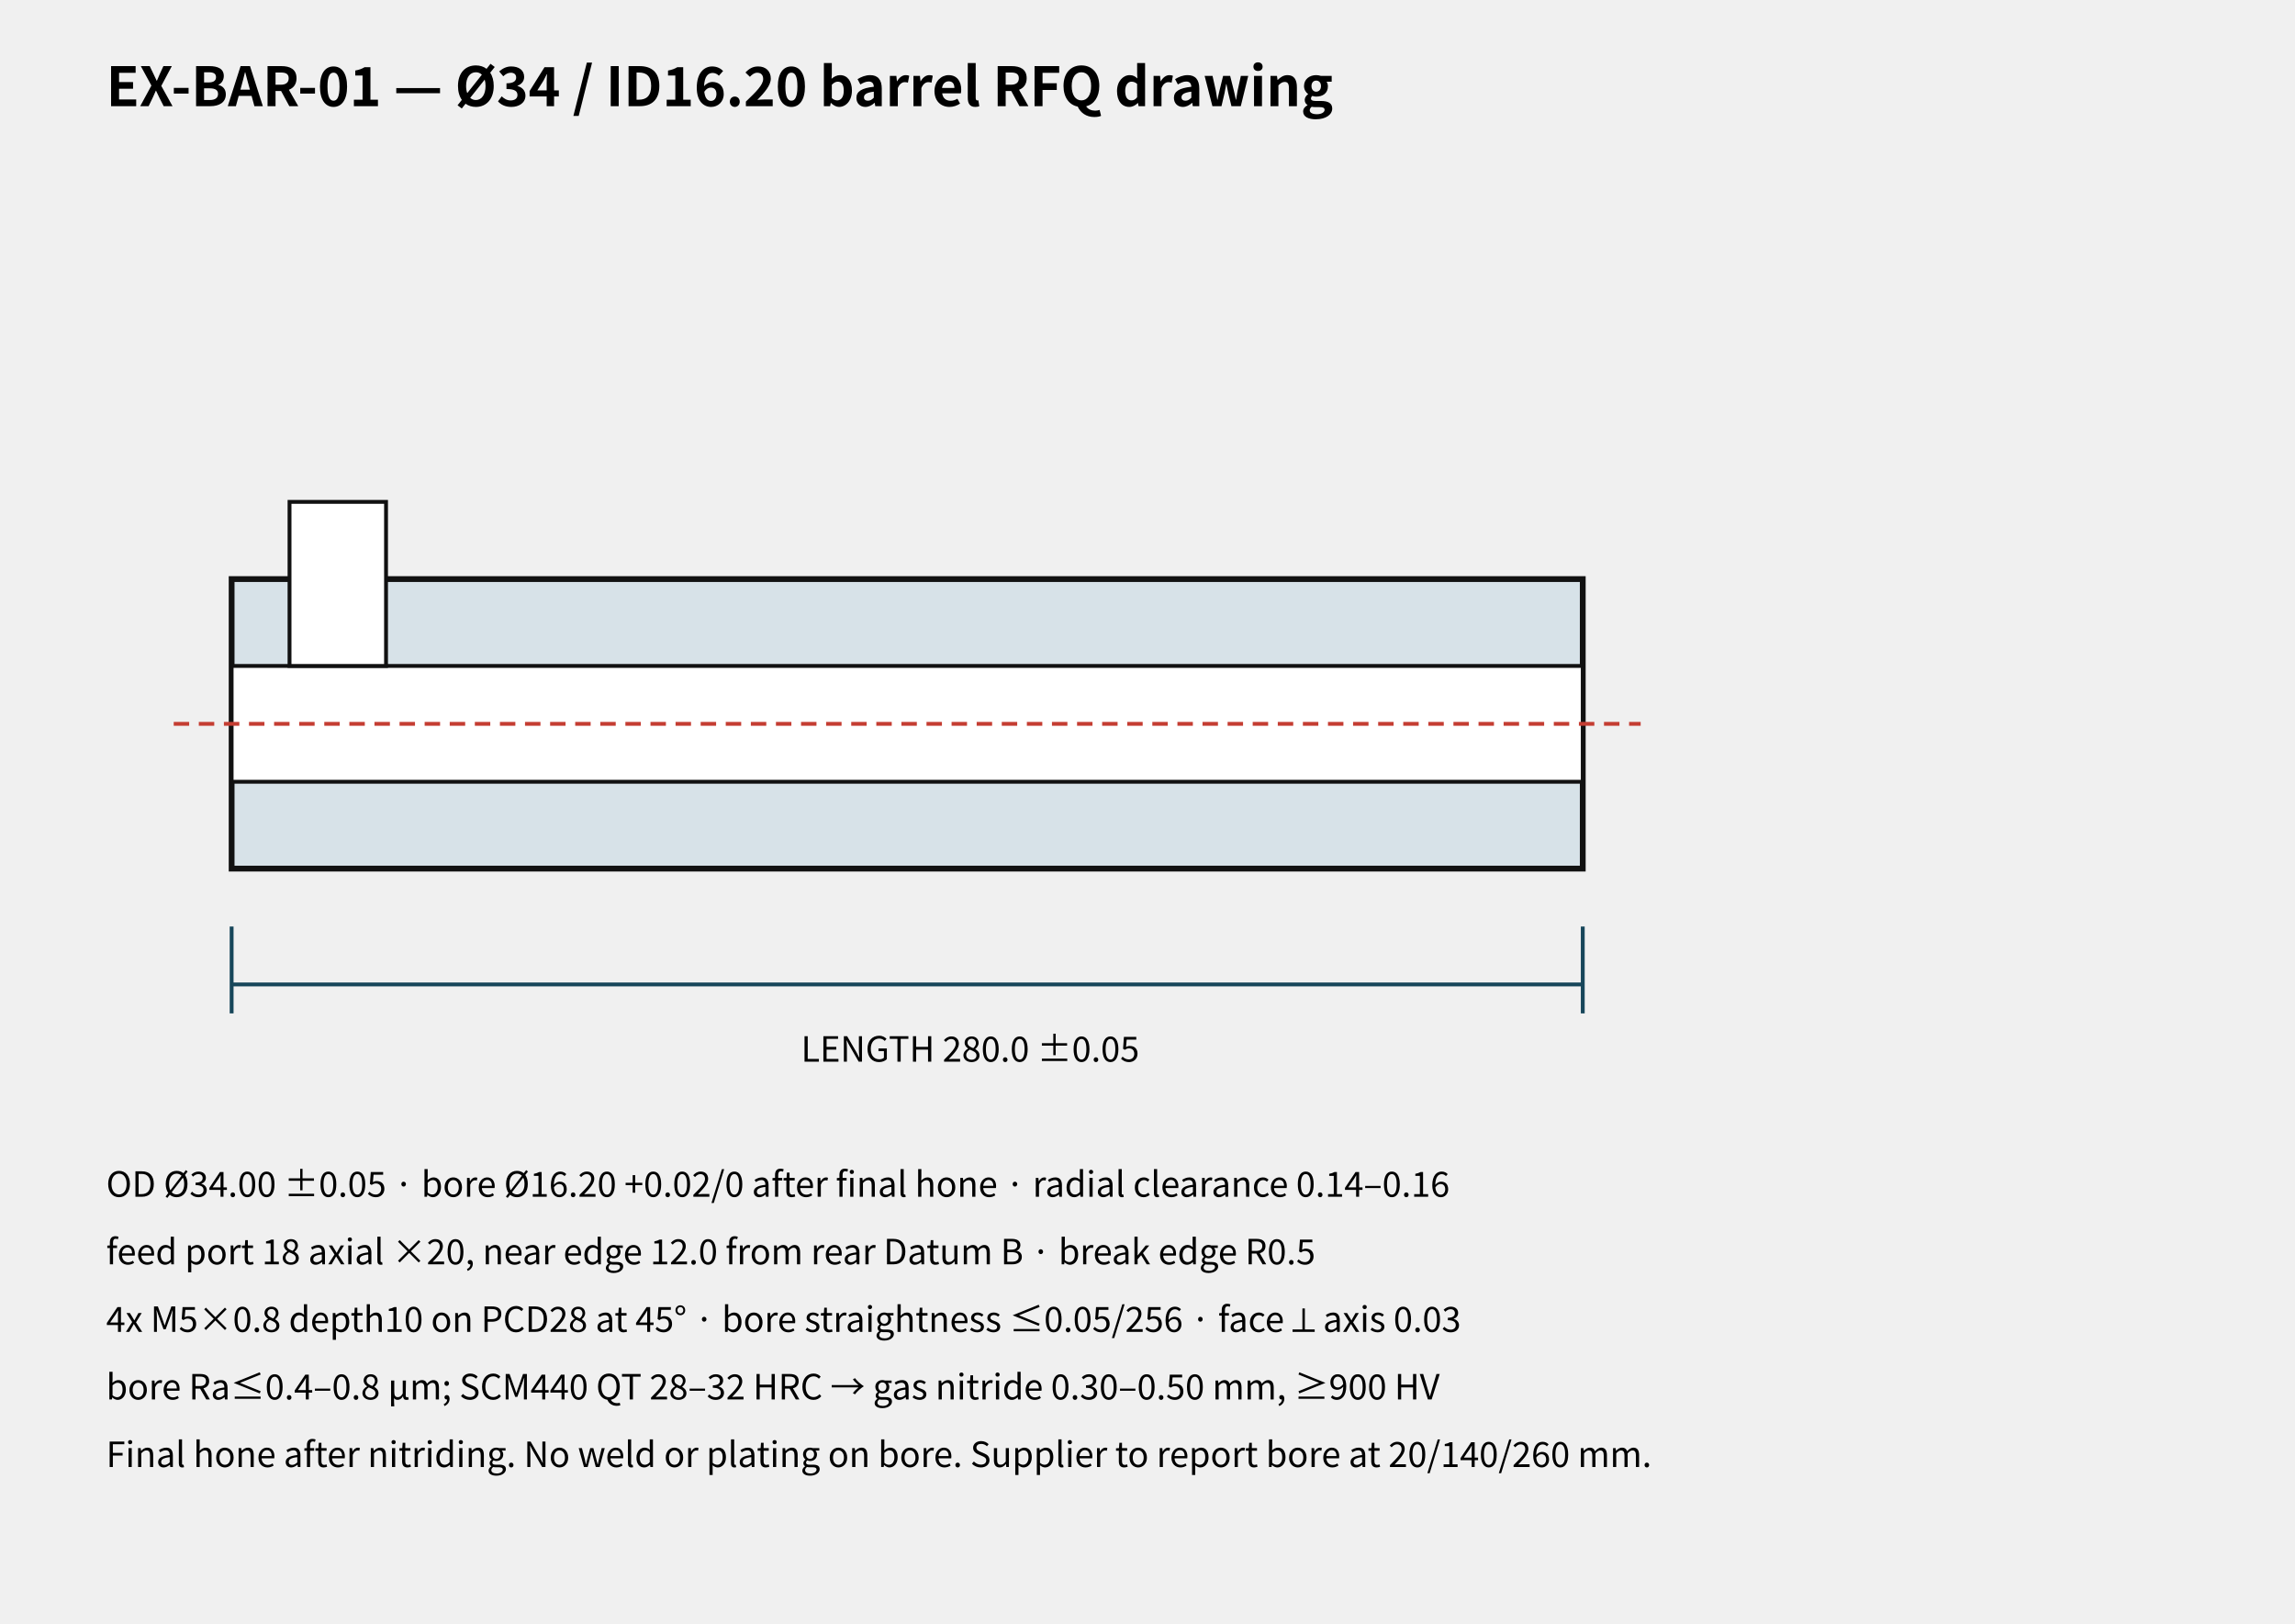
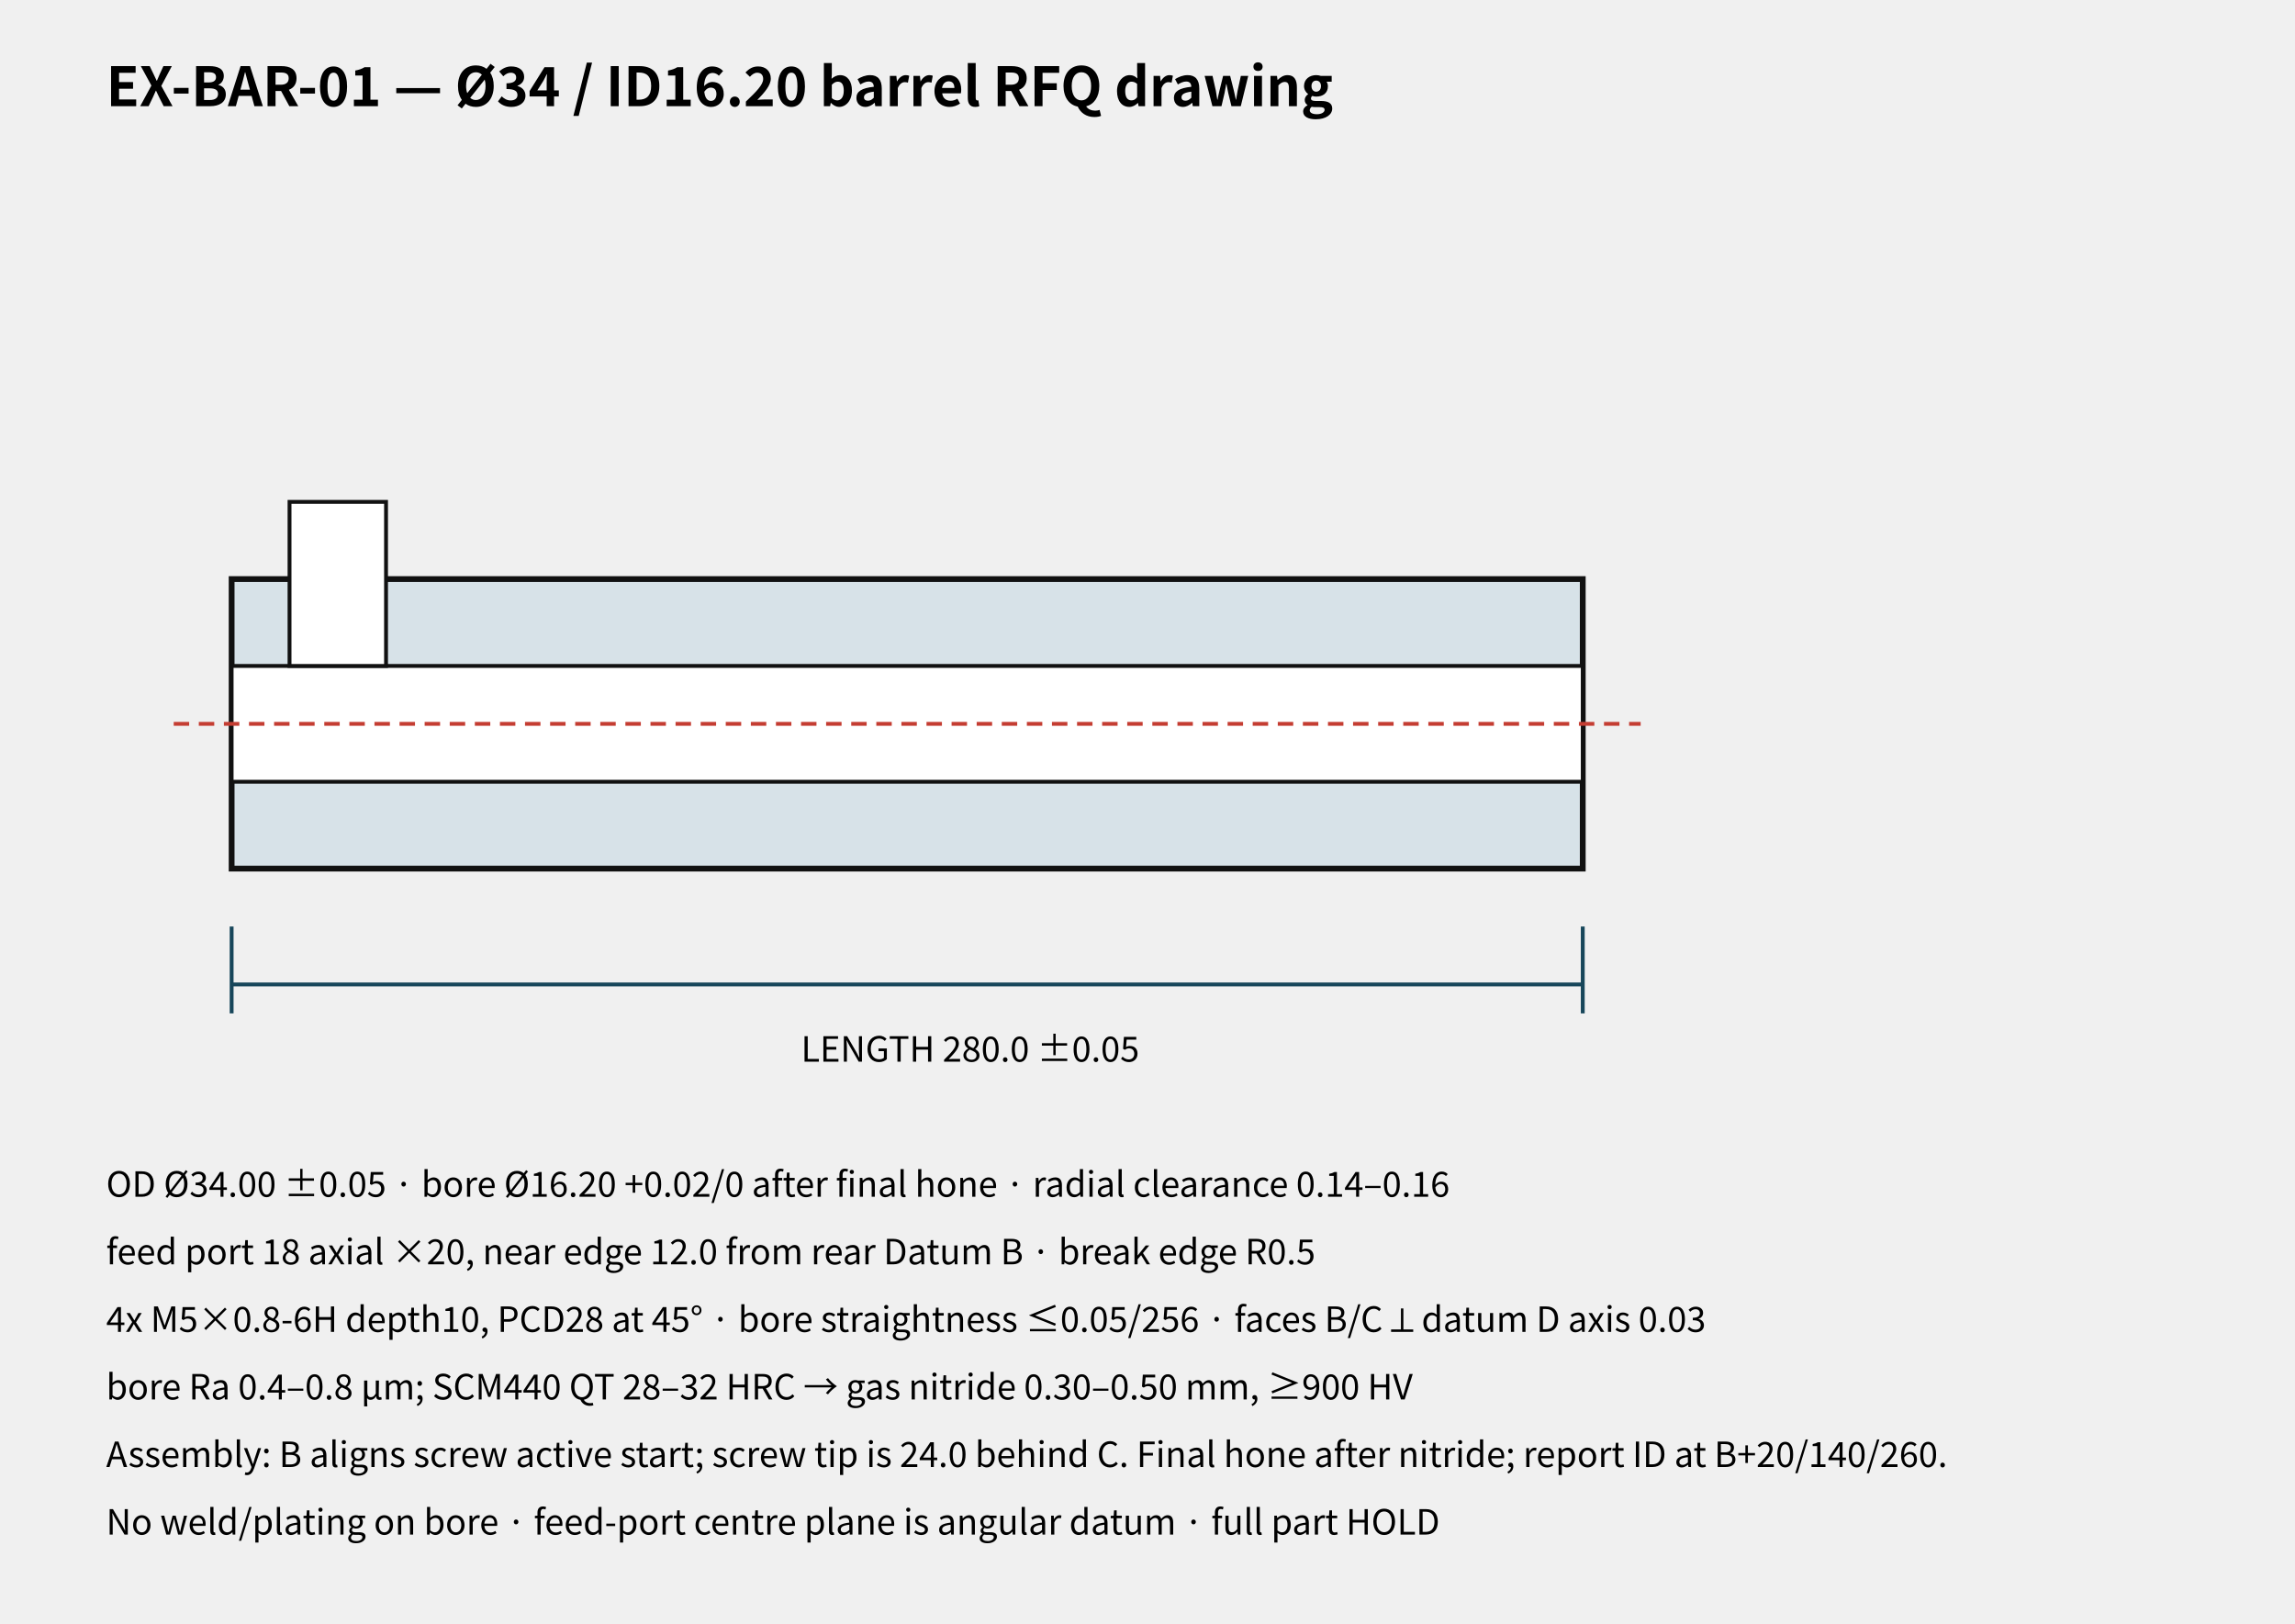
<svg xmlns="http://www.w3.org/2000/svg" width="1189" height="841" viewBox="0 0 1189 841">
  <style>text{font-family:'Noto Sans CJK KR',sans-serif;font-size:18px}.t{font-size:28px;font-weight:bold}.d{stroke:#17465a;stroke-width:2;fill:none}.p{stroke:#111;stroke-width:3;fill:#d7e2e8}.b{fill:#fff;stroke:#111;stroke-width:2}.c{stroke:#c43d32;stroke-width:2;stroke-dasharray:8 5}</style>
  <text x="55" y="55" class="t">EX-BAR-01 — Ø34 / ID16.20 barrel RFQ drawing</text>
  <rect x="120" y="300" width="700" height="150" class="p" />
  <rect x="120" y="345" width="700" height="60" class="b" />
  <rect x="150" y="260" width="50" height="85" class="b" />
  <path class="c" d="M90 375 H850" />
  <path class="d" d="M120 480 V525 M820 480 V525 M120 510 H820" />
  <text x="415" y="550">LENGTH 280.0 ±0.05</text>
  <text x="55" y="620">OD Ø34.00 ±0.05 · bore Ø16.20 +0.02/0 after final hone · radial clearance 0.14–0.16</text>
  <text x="55" y="655">feed port 18 axial ×20, near edge 12.0 from rear Datum B · break edge R0.5</text>
-   <text x="55" y="690">4x M5×0.8 depth10 on PCD28 at 45° · bore straightness ≤0.05/256 · face ⟂ axis 0.03</text>
-   <text x="55" y="725">bore Ra≤0.4–0.8 µm; SCM440 QT 28–32 HRC → gas nitride 0.30–0.50 mm, ≥900 HV</text>
-   <text x="55" y="760">Final hone after nitriding. No weld or plating on bore. Supplier to report bore at 20/140/260 mm.</text>
+   <text x="55" y="690">4x M5×0.8-6H depth10, PCD28 at 45° · bore straightness ≤0.05/256 · faces B/C ⟂ datum D axis 0.03</text>
+   <text x="55" y="725">bore Ra 0.4–0.8 µm; SCM440 QT 28–32 HRC → gas nitride 0.30–0.50 mm, ≥900 HV</text>
+   <text x="55" y="760">Assembly: B aligns screw active start; screw tip is 24.0 behind C. Final hone after nitride; report ID at B+20/140/260.</text>
+   <text x="55" y="795">No weld/plating on bore · feed-port centre plane is angular datum · full part HOLD</text>
</svg>
